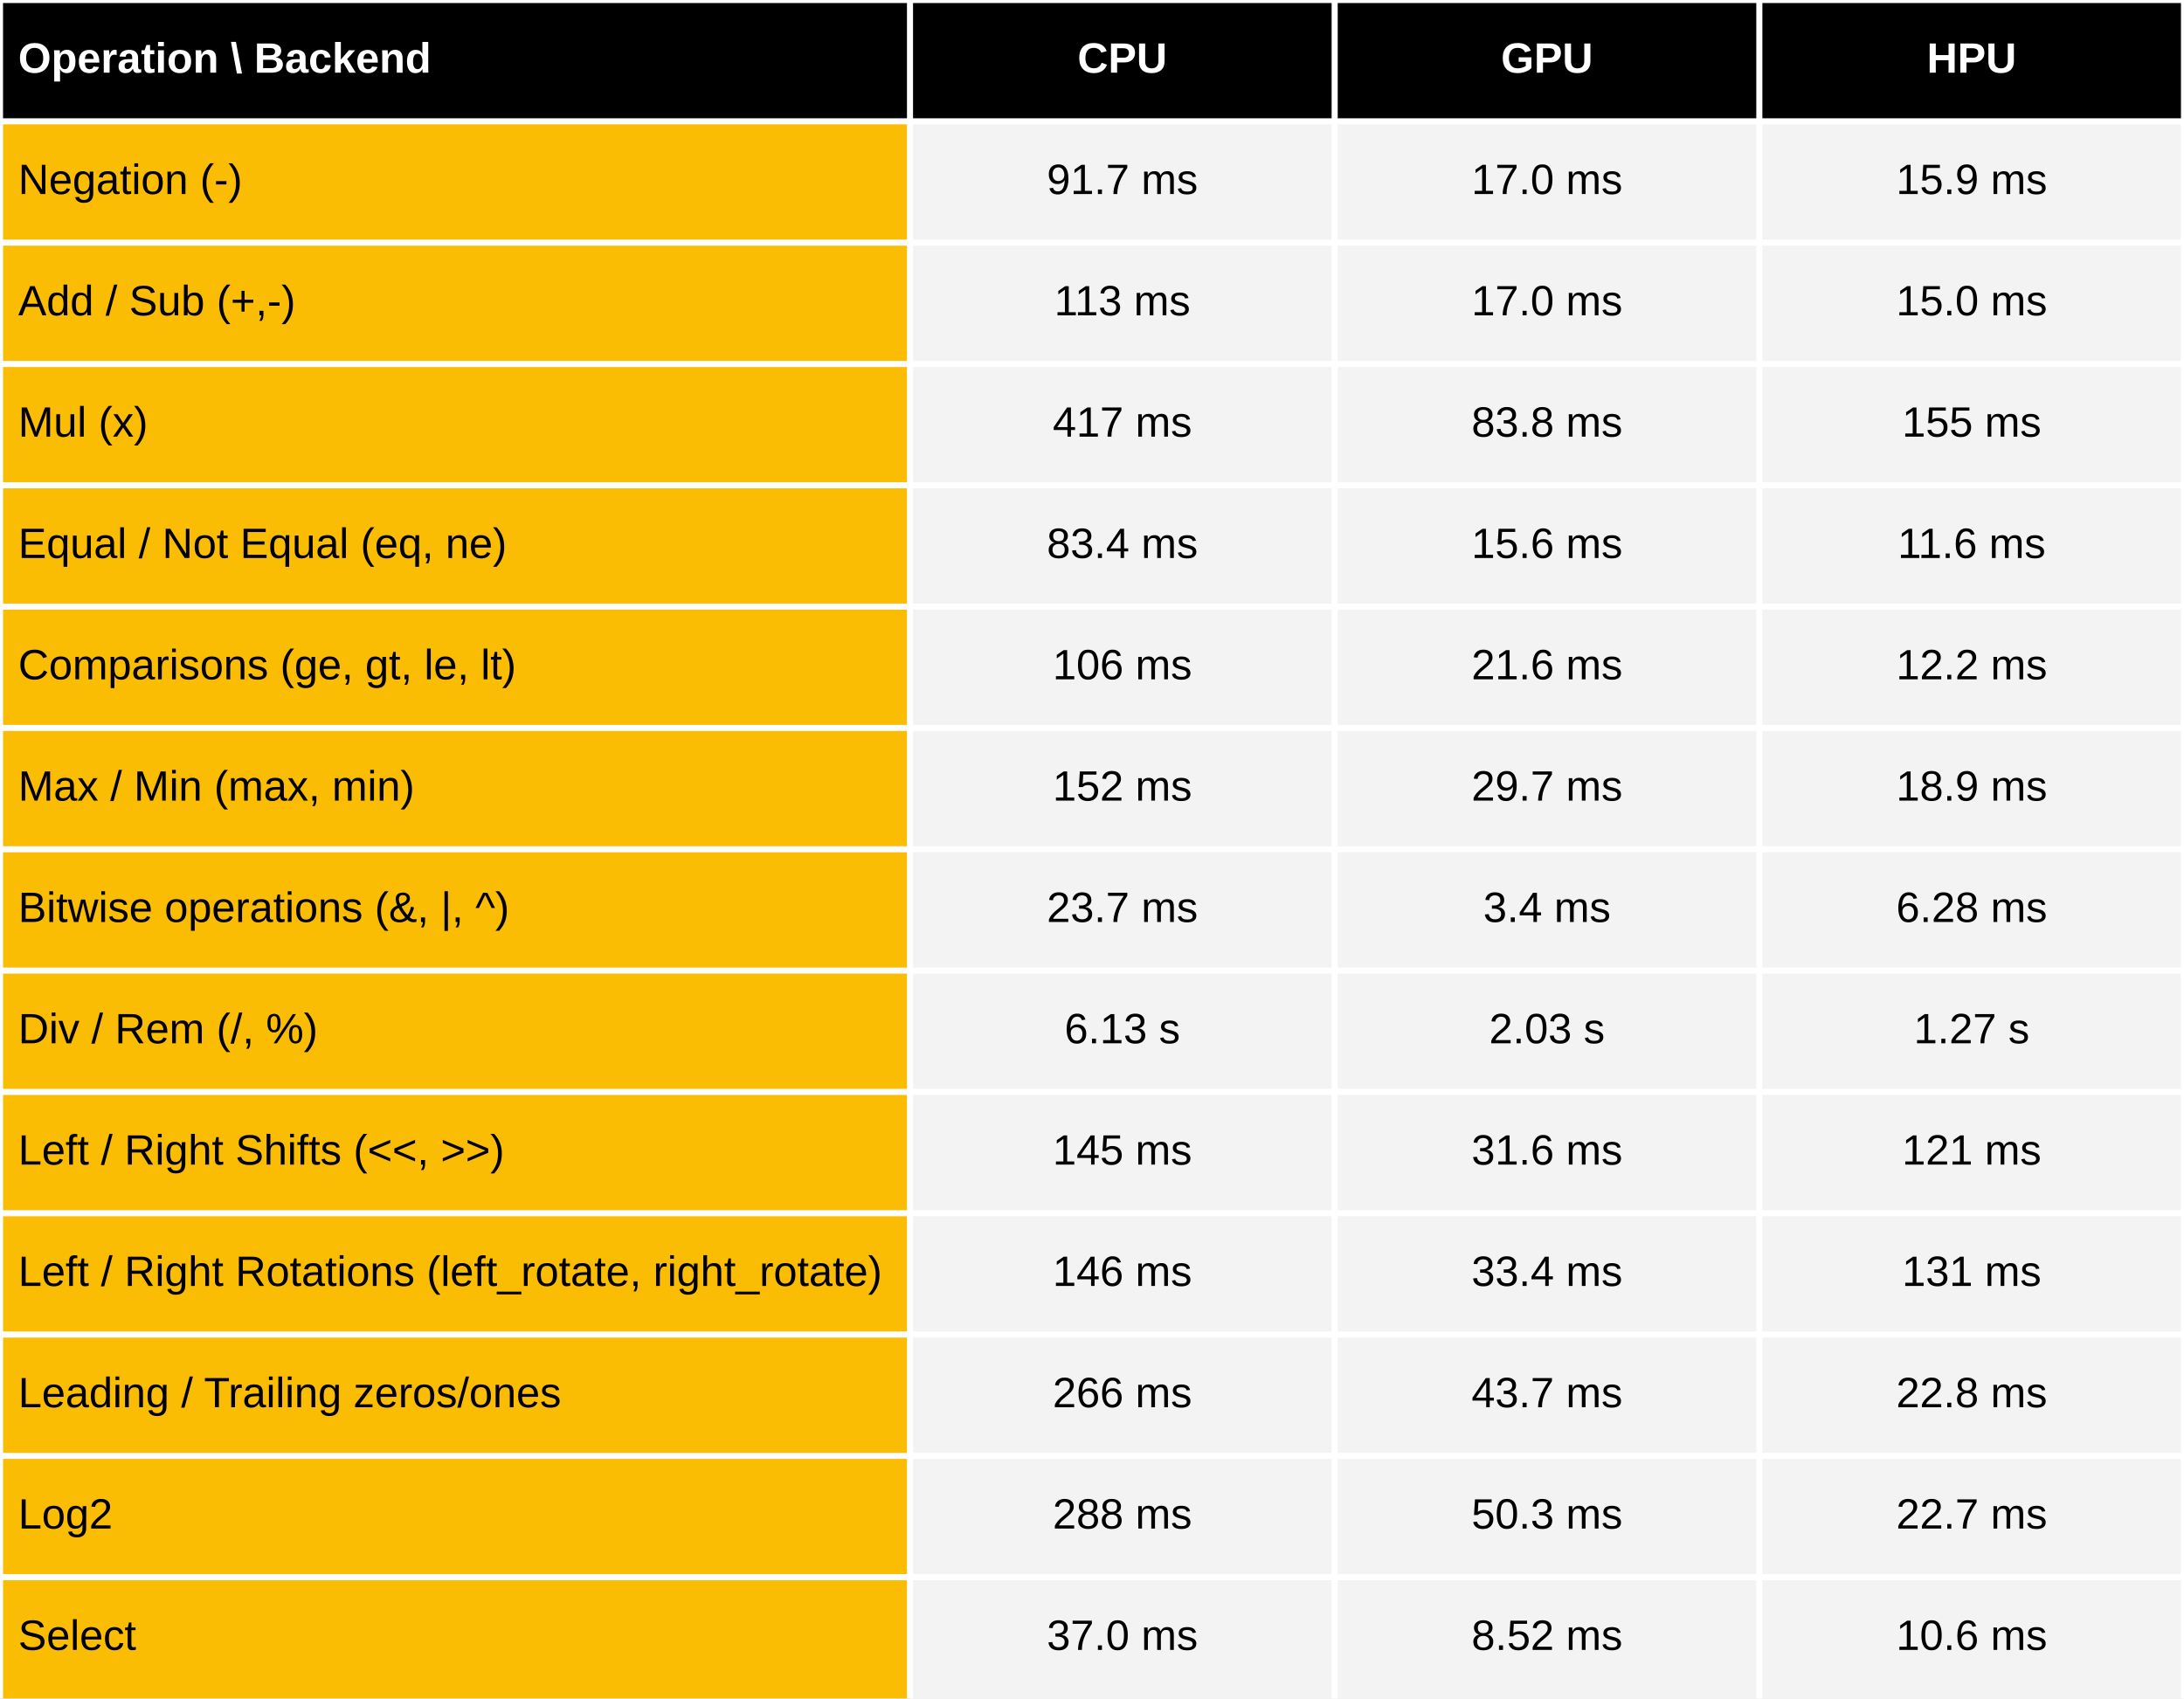
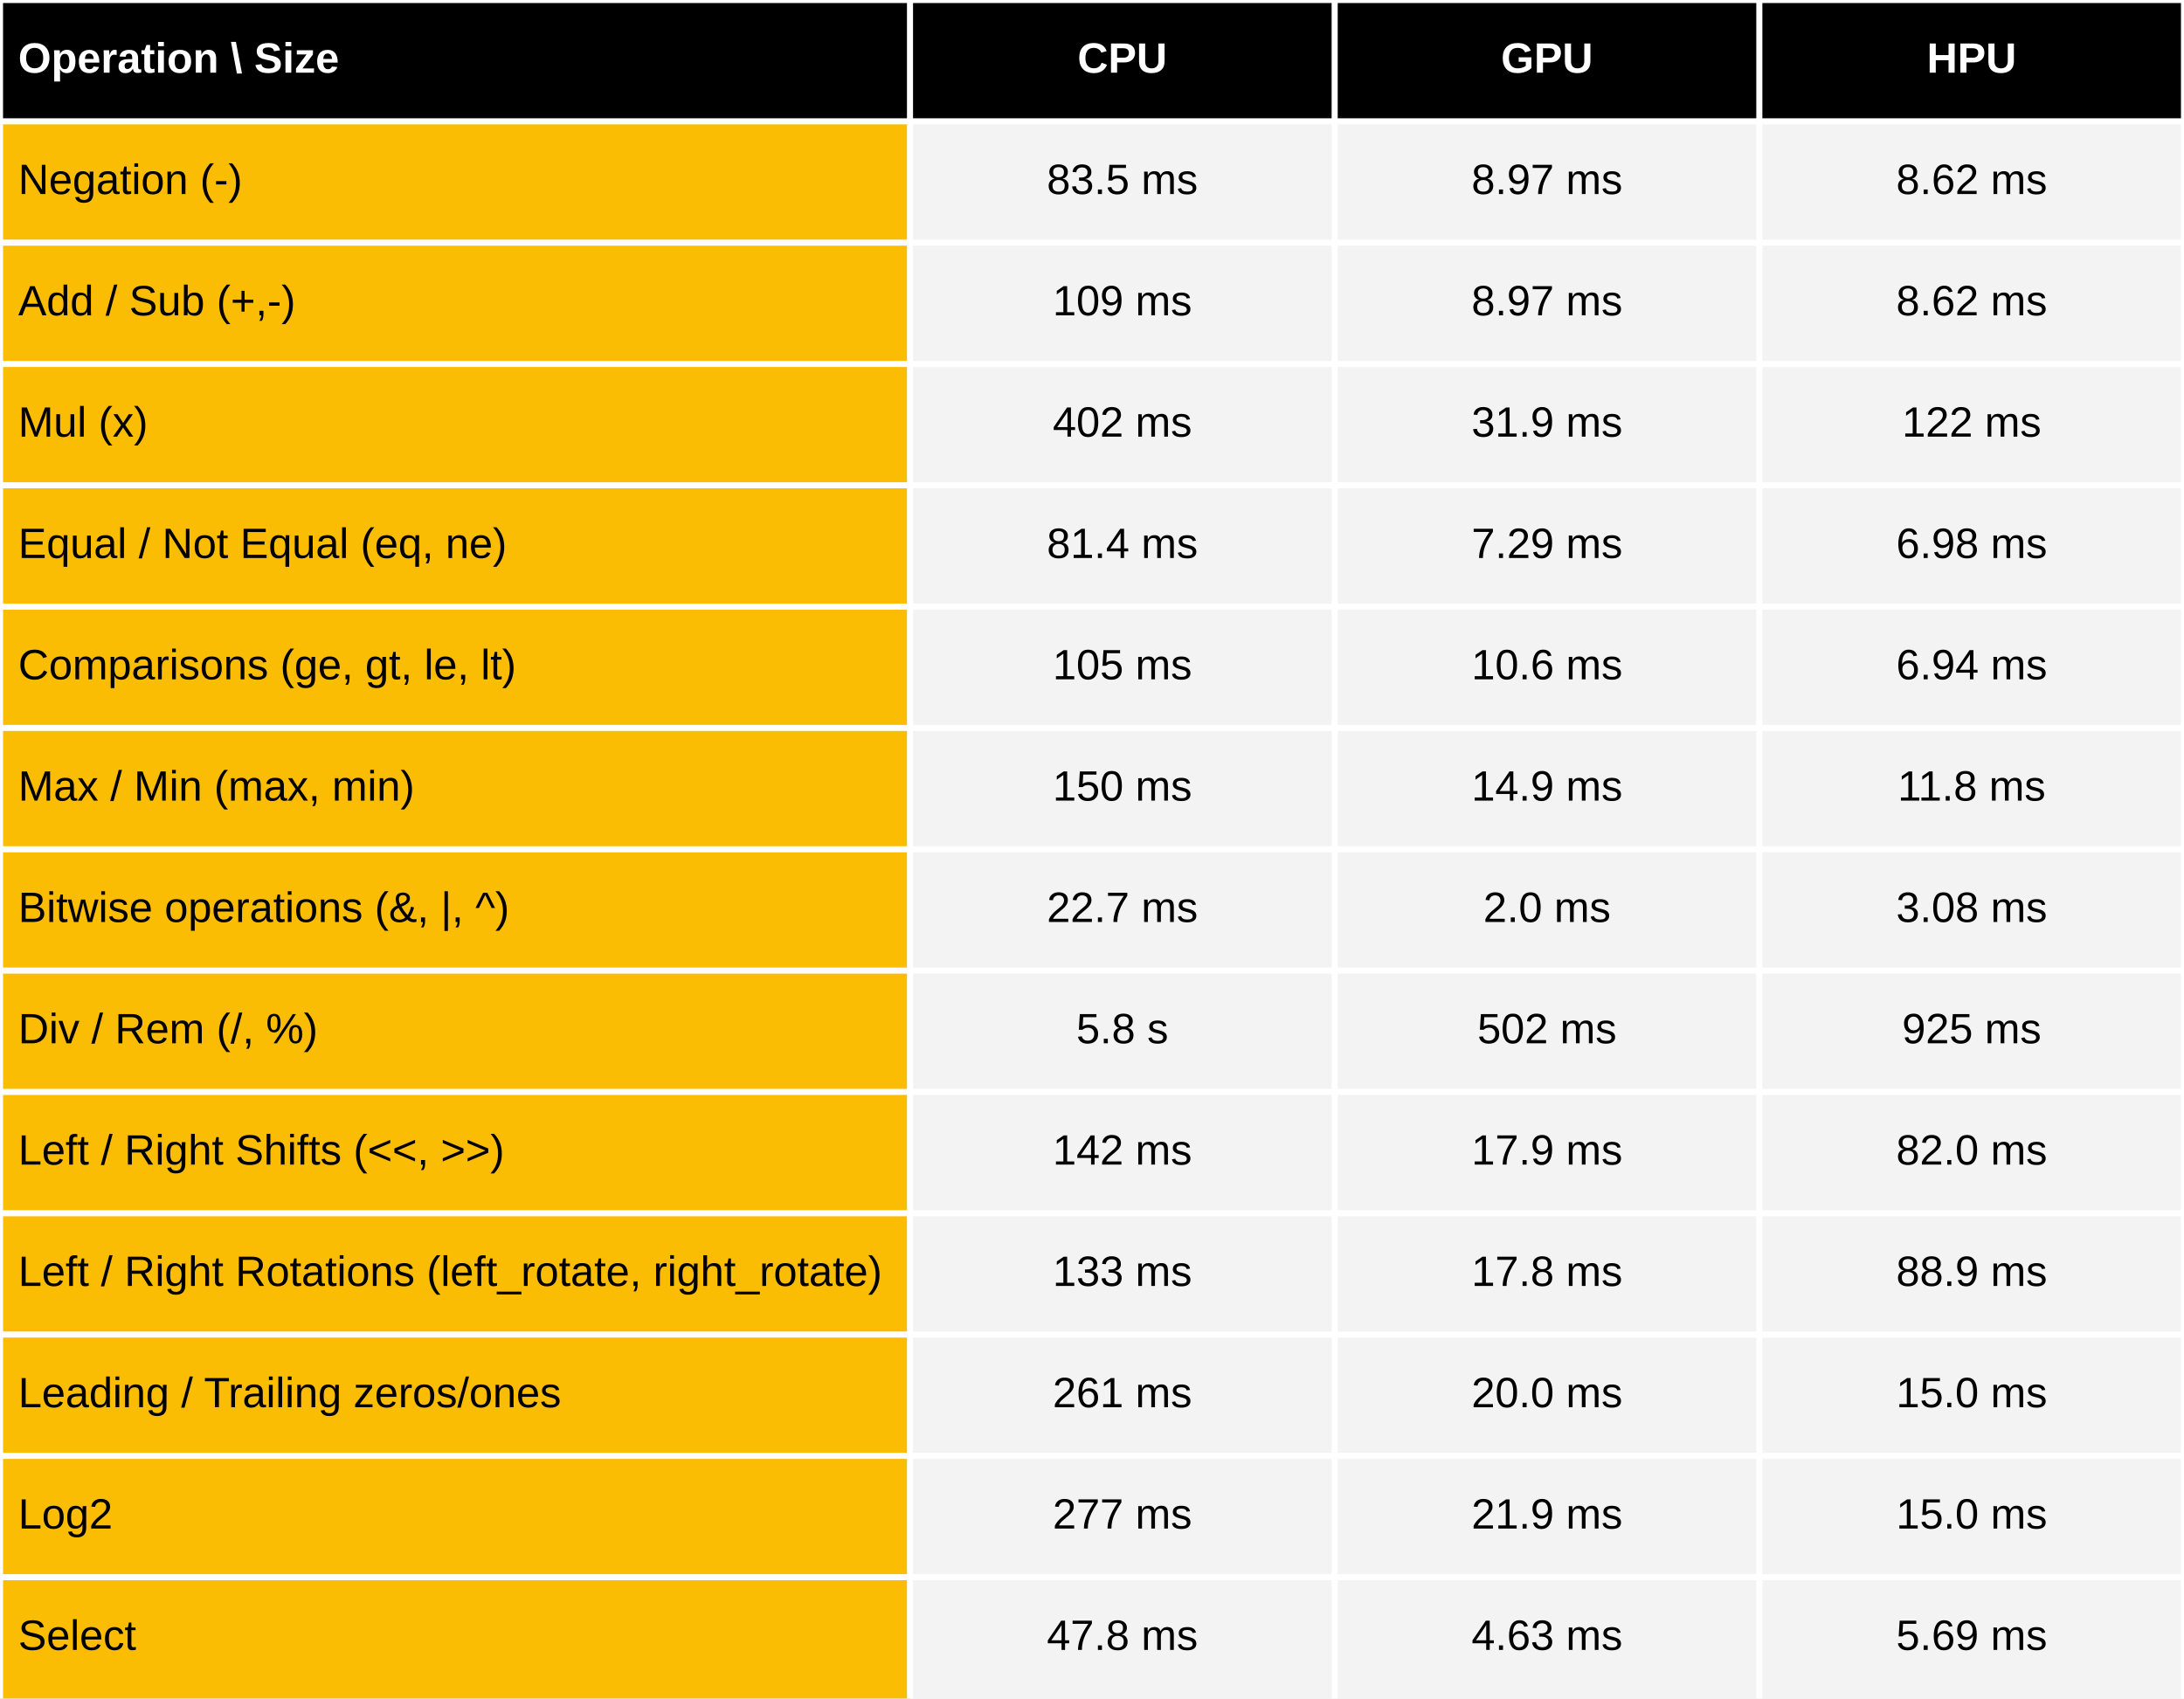
<svg xmlns="http://www.w3.org/2000/svg" viewBox="0 0 720 560" preserveAspectRatio="meet" width="100%" height="560">
  <rect x="0" y="0" width="720" height="40" fill="black" />
-   <text dominant-baseline="middle" text-anchor="start" font-family="Arial" font-size="14" font-weight="bold" fill="white" x="6" y="20.0">Operation \ Backend</text>
+   <text dominant-baseline="middle" text-anchor="start" font-family="Arial" font-size="14" font-weight="bold" fill="white" x="6" y="20.0">Operation \ Size</text>
  <text dominant-baseline="middle" text-anchor="middle" font-family="Arial" font-size="14" font-weight="bold" fill="white" x="370.0" y="20.0">CPU</text>
  <text dominant-baseline="middle" text-anchor="middle" font-family="Arial" font-size="14" font-weight="bold" fill="white" x="510.0" y="20.0">GPU</text>
  <text dominant-baseline="middle" text-anchor="middle" font-family="Arial" font-size="14" font-weight="bold" fill="white" x="650.0" y="20.0">HPU</text>
  <rect x="0" y="40" width="300" height="520" fill="#fbbc04" />
  <rect x="300" y="40" width="420" height="520" fill="#f3f3f3" />
  <text dominant-baseline="middle" text-anchor="start" font-family="Arial" font-size="14" font-weight="normal" fill="black" x="6" y="60.0">Negation (-)</text>
-   <text dominant-baseline="middle" text-anchor="middle" font-family="Arial" font-size="14" font-weight="normal" fill="black" x="370.0" y="60.0">91.7 ms</text>
-   <text dominant-baseline="middle" text-anchor="middle" font-family="Arial" font-size="14" font-weight="normal" fill="black" x="510.0" y="60.0">17.0 ms</text>
-   <text dominant-baseline="middle" text-anchor="middle" font-family="Arial" font-size="14" font-weight="normal" fill="black" x="650.0" y="60.0">15.9 ms</text>
+   <text dominant-baseline="middle" text-anchor="middle" font-family="Arial" font-size="14" font-weight="normal" fill="black" x="370.0" y="60.0">83.5 ms</text>
+   <text dominant-baseline="middle" text-anchor="middle" font-family="Arial" font-size="14" font-weight="normal" fill="black" x="510.0" y="60.0">8.97 ms</text>
+   <text dominant-baseline="middle" text-anchor="middle" font-family="Arial" font-size="14" font-weight="normal" fill="black" x="650.0" y="60.0">8.62  ms</text>
  <text dominant-baseline="middle" text-anchor="start" font-family="Arial" font-size="14" font-weight="normal" fill="black" x="6" y="100.0">Add / Sub (+,-)</text>
-   <text dominant-baseline="middle" text-anchor="middle" font-family="Arial" font-size="14" font-weight="normal" fill="black" x="370.0" y="100.0">113 ms</text>
-   <text dominant-baseline="middle" text-anchor="middle" font-family="Arial" font-size="14" font-weight="normal" fill="black" x="510.0" y="100.0">17.0 ms</text>
-   <text dominant-baseline="middle" text-anchor="middle" font-family="Arial" font-size="14" font-weight="normal" fill="black" x="650.0" y="100.0">15.0 ms</text>
+   <text dominant-baseline="middle" text-anchor="middle" font-family="Arial" font-size="14" font-weight="normal" fill="black" x="370.0" y="100.0">109 ms</text>
+   <text dominant-baseline="middle" text-anchor="middle" font-family="Arial" font-size="14" font-weight="normal" fill="black" x="510.0" y="100.0">8.97 ms</text>
+   <text dominant-baseline="middle" text-anchor="middle" font-family="Arial" font-size="14" font-weight="normal" fill="black" x="650.0" y="100.0">8.62 ms</text>
  <text dominant-baseline="middle" text-anchor="start" font-family="Arial" font-size="14" font-weight="normal" fill="black" x="6" y="140.0">Mul (x)</text>
-   <text dominant-baseline="middle" text-anchor="middle" font-family="Arial" font-size="14" font-weight="normal" fill="black" x="370.0" y="140.0">417 ms</text>
-   <text dominant-baseline="middle" text-anchor="middle" font-family="Arial" font-size="14" font-weight="normal" fill="black" x="510.0" y="140.0">83.8 ms</text>
-   <text dominant-baseline="middle" text-anchor="middle" font-family="Arial" font-size="14" font-weight="normal" fill="black" x="650.0" y="140.0">155 ms</text>
+   <text dominant-baseline="middle" text-anchor="middle" font-family="Arial" font-size="14" font-weight="normal" fill="black" x="370.0" y="140.0">402 ms</text>
+   <text dominant-baseline="middle" text-anchor="middle" font-family="Arial" font-size="14" font-weight="normal" fill="black" x="510.0" y="140.0">31.9 ms</text>
+   <text dominant-baseline="middle" text-anchor="middle" font-family="Arial" font-size="14" font-weight="normal" fill="black" x="650.0" y="140.0">122 ms</text>
  <text dominant-baseline="middle" text-anchor="start" font-family="Arial" font-size="14" font-weight="normal" fill="black" x="6" y="180.0">Equal / Not Equal (eq, ne)</text>
-   <text dominant-baseline="middle" text-anchor="middle" font-family="Arial" font-size="14" font-weight="normal" fill="black" x="370.0" y="180.0">83.4 ms</text>
-   <text dominant-baseline="middle" text-anchor="middle" font-family="Arial" font-size="14" font-weight="normal" fill="black" x="510.0" y="180.0">15.6 ms</text>
-   <text dominant-baseline="middle" text-anchor="middle" font-family="Arial" font-size="14" font-weight="normal" fill="black" x="650.0" y="180.0">11.6 ms</text>
+   <text dominant-baseline="middle" text-anchor="middle" font-family="Arial" font-size="14" font-weight="normal" fill="black" x="370.0" y="180.0">81.4 ms</text>
+   <text dominant-baseline="middle" text-anchor="middle" font-family="Arial" font-size="14" font-weight="normal" fill="black" x="510.0" y="180.0">7.29 ms</text>
+   <text dominant-baseline="middle" text-anchor="middle" font-family="Arial" font-size="14" font-weight="normal" fill="black" x="650.0" y="180.0">6.98 ms</text>
  <text dominant-baseline="middle" text-anchor="start" font-family="Arial" font-size="14" font-weight="normal" fill="black" x="6" y="220.0">Comparisons (ge, gt, le, lt)</text>
-   <text dominant-baseline="middle" text-anchor="middle" font-family="Arial" font-size="14" font-weight="normal" fill="black" x="370.0" y="220.0">106 ms</text>
-   <text dominant-baseline="middle" text-anchor="middle" font-family="Arial" font-size="14" font-weight="normal" fill="black" x="510.0" y="220.0">21.6 ms</text>
-   <text dominant-baseline="middle" text-anchor="middle" font-family="Arial" font-size="14" font-weight="normal" fill="black" x="650.0" y="220.0">12.2 ms</text>
+   <text dominant-baseline="middle" text-anchor="middle" font-family="Arial" font-size="14" font-weight="normal" fill="black" x="370.0" y="220.0">105 ms</text>
+   <text dominant-baseline="middle" text-anchor="middle" font-family="Arial" font-size="14" font-weight="normal" fill="black" x="510.0" y="220.0">10.6 ms</text>
+   <text dominant-baseline="middle" text-anchor="middle" font-family="Arial" font-size="14" font-weight="normal" fill="black" x="650.0" y="220.0">6.94 ms</text>
  <text dominant-baseline="middle" text-anchor="start" font-family="Arial" font-size="14" font-weight="normal" fill="black" x="6" y="260.0">Max / Min (max, min)</text>
-   <text dominant-baseline="middle" text-anchor="middle" font-family="Arial" font-size="14" font-weight="normal" fill="black" x="370.0" y="260.0">152 ms</text>
-   <text dominant-baseline="middle" text-anchor="middle" font-family="Arial" font-size="14" font-weight="normal" fill="black" x="510.0" y="260.0">29.7 ms</text>
-   <text dominant-baseline="middle" text-anchor="middle" font-family="Arial" font-size="14" font-weight="normal" fill="black" x="650.0" y="260.0">18.9 ms</text>
+   <text dominant-baseline="middle" text-anchor="middle" font-family="Arial" font-size="14" font-weight="normal" fill="black" x="370.0" y="260.0">150 ms</text>
+   <text dominant-baseline="middle" text-anchor="middle" font-family="Arial" font-size="14" font-weight="normal" fill="black" x="510.0" y="260.0">14.9 ms</text>
+   <text dominant-baseline="middle" text-anchor="middle" font-family="Arial" font-size="14" font-weight="normal" fill="black" x="650.0" y="260.0">11.8 ms</text>
  <text dominant-baseline="middle" text-anchor="start" font-family="Arial" font-size="14" font-weight="normal" fill="black" x="6" y="300.0">Bitwise operations (&amp;, |, ^)</text>
-   <text dominant-baseline="middle" text-anchor="middle" font-family="Arial" font-size="14" font-weight="normal" fill="black" x="370.0" y="300.0">23.7 ms</text>
-   <text dominant-baseline="middle" text-anchor="middle" font-family="Arial" font-size="14" font-weight="normal" fill="black" x="510.0" y="300.0">3.4 ms</text>
-   <text dominant-baseline="middle" text-anchor="middle" font-family="Arial" font-size="14" font-weight="normal" fill="black" x="650.0" y="300.0">6.28 ms</text>
+   <text dominant-baseline="middle" text-anchor="middle" font-family="Arial" font-size="14" font-weight="normal" fill="black" x="370.0" y="300.0">22.7 ms</text>
+   <text dominant-baseline="middle" text-anchor="middle" font-family="Arial" font-size="14" font-weight="normal" fill="black" x="510.0" y="300.0">2.0 ms</text>
+   <text dominant-baseline="middle" text-anchor="middle" font-family="Arial" font-size="14" font-weight="normal" fill="black" x="650.0" y="300.0">3.08 ms</text>
  <text dominant-baseline="middle" text-anchor="start" font-family="Arial" font-size="14" font-weight="normal" fill="black" x="6" y="340.0">Div / Rem  (/, %)</text>
-   <text dominant-baseline="middle" text-anchor="middle" font-family="Arial" font-size="14" font-weight="normal" fill="black" x="370.0" y="340.0">6.13 s</text>
-   <text dominant-baseline="middle" text-anchor="middle" font-family="Arial" font-size="14" font-weight="normal" fill="black" x="510.0" y="340.0">2.03 s</text>
-   <text dominant-baseline="middle" text-anchor="middle" font-family="Arial" font-size="14" font-weight="normal" fill="black" x="650.0" y="340.0">1.27 s</text>
+   <text dominant-baseline="middle" text-anchor="middle" font-family="Arial" font-size="14" font-weight="normal" fill="black" x="370.0" y="340.0">5.8 s</text>
+   <text dominant-baseline="middle" text-anchor="middle" font-family="Arial" font-size="14" font-weight="normal" fill="black" x="510.0" y="340.0">502 ms</text>
+   <text dominant-baseline="middle" text-anchor="middle" font-family="Arial" font-size="14" font-weight="normal" fill="black" x="650.0" y="340.0">925 ms</text>
  <text dominant-baseline="middle" text-anchor="start" font-family="Arial" font-size="14" font-weight="normal" fill="black" x="6" y="380.0">Left / Right Shifts (&lt;&lt;, &gt;&gt;)</text>
-   <text dominant-baseline="middle" text-anchor="middle" font-family="Arial" font-size="14" font-weight="normal" fill="black" x="370.0" y="380.0">145 ms</text>
-   <text dominant-baseline="middle" text-anchor="middle" font-family="Arial" font-size="14" font-weight="normal" fill="black" x="510.0" y="380.0">31.6 ms</text>
-   <text dominant-baseline="middle" text-anchor="middle" font-family="Arial" font-size="14" font-weight="normal" fill="black" x="650.0" y="380.0">121 ms</text>
+   <text dominant-baseline="middle" text-anchor="middle" font-family="Arial" font-size="14" font-weight="normal" fill="black" x="370.0" y="380.0">142 ms</text>
+   <text dominant-baseline="middle" text-anchor="middle" font-family="Arial" font-size="14" font-weight="normal" fill="black" x="510.0" y="380.0">17.9 ms</text>
+   <text dominant-baseline="middle" text-anchor="middle" font-family="Arial" font-size="14" font-weight="normal" fill="black" x="650.0" y="380.0">82.0 ms</text>
  <text dominant-baseline="middle" text-anchor="start" font-family="Arial" font-size="14" font-weight="normal" fill="black" x="6" y="420.0">Left / Right Rotations (left_rotate, right_rotate)</text>
-   <text dominant-baseline="middle" text-anchor="middle" font-family="Arial" font-size="14" font-weight="normal" fill="black" x="370.0" y="420.0">146 ms</text>
-   <text dominant-baseline="middle" text-anchor="middle" font-family="Arial" font-size="14" font-weight="normal" fill="black" x="510.0" y="420.0">33.4 ms</text>
-   <text dominant-baseline="middle" text-anchor="middle" font-family="Arial" font-size="14" font-weight="normal" fill="black" x="650.0" y="420.0">131 ms</text>
+   <text dominant-baseline="middle" text-anchor="middle" font-family="Arial" font-size="14" font-weight="normal" fill="black" x="370.0" y="420.0">133 ms</text>
+   <text dominant-baseline="middle" text-anchor="middle" font-family="Arial" font-size="14" font-weight="normal" fill="black" x="510.0" y="420.0">17.8 ms</text>
+   <text dominant-baseline="middle" text-anchor="middle" font-family="Arial" font-size="14" font-weight="normal" fill="black" x="650.0" y="420.0">88.9 ms</text>
  <text dominant-baseline="middle" text-anchor="start" font-family="Arial" font-size="14" font-weight="normal" fill="black" x="6" y="460.0">Leading / Trailing zeros/ones</text>
-   <text dominant-baseline="middle" text-anchor="middle" font-family="Arial" font-size="14" font-weight="normal" fill="black" x="370.0" y="460.0">266 ms</text>
-   <text dominant-baseline="middle" text-anchor="middle" font-family="Arial" font-size="14" font-weight="normal" fill="black" x="510.0" y="460.0">43.7 ms</text>
-   <text dominant-baseline="middle" text-anchor="middle" font-family="Arial" font-size="14" font-weight="normal" fill="black" x="650.0" y="460.0">22.8 ms</text>
+   <text dominant-baseline="middle" text-anchor="middle" font-family="Arial" font-size="14" font-weight="normal" fill="black" x="370.0" y="460.0">261 ms</text>
+   <text dominant-baseline="middle" text-anchor="middle" font-family="Arial" font-size="14" font-weight="normal" fill="black" x="510.0" y="460.0">20.0 ms</text>
+   <text dominant-baseline="middle" text-anchor="middle" font-family="Arial" font-size="14" font-weight="normal" fill="black" x="650.0" y="460.0">15.0 ms</text>
  <text dominant-baseline="middle" text-anchor="start" font-family="Arial" font-size="14" font-weight="normal" fill="black" x="6" y="500.0">Log2</text>
-   <text dominant-baseline="middle" text-anchor="middle" font-family="Arial" font-size="14" font-weight="normal" fill="black" x="370.0" y="500.0">288 ms</text>
-   <text dominant-baseline="middle" text-anchor="middle" font-family="Arial" font-size="14" font-weight="normal" fill="black" x="510.0" y="500.0">50.3 ms</text>
-   <text dominant-baseline="middle" text-anchor="middle" font-family="Arial" font-size="14" font-weight="normal" fill="black" x="650.0" y="500.0">22.7 ms</text>
+   <text dominant-baseline="middle" text-anchor="middle" font-family="Arial" font-size="14" font-weight="normal" fill="black" x="370.0" y="500.0">277 ms</text>
+   <text dominant-baseline="middle" text-anchor="middle" font-family="Arial" font-size="14" font-weight="normal" fill="black" x="510.0" y="500.0">21.9 ms</text>
+   <text dominant-baseline="middle" text-anchor="middle" font-family="Arial" font-size="14" font-weight="normal" fill="black" x="650.0" y="500.0">15.0 ms</text>
  <text dominant-baseline="middle" text-anchor="start" font-family="Arial" font-size="14" font-weight="normal" fill="black" x="6" y="540.0">Select</text>
-   <text dominant-baseline="middle" text-anchor="middle" font-family="Arial" font-size="14" font-weight="normal" fill="black" x="370.0" y="540.0">37.0 ms</text>
-   <text dominant-baseline="middle" text-anchor="middle" font-family="Arial" font-size="14" font-weight="normal" fill="black" x="510.0" y="540.0">8.52 ms</text>
-   <text dominant-baseline="middle" text-anchor="middle" font-family="Arial" font-size="14" font-weight="normal" fill="black" x="650.0" y="540.0">10.6 ms</text>
+   <text dominant-baseline="middle" text-anchor="middle" font-family="Arial" font-size="14" font-weight="normal" fill="black" x="370.0" y="540.0">47.8 ms</text>
+   <text dominant-baseline="middle" text-anchor="middle" font-family="Arial" font-size="14" font-weight="normal" fill="black" x="510.0" y="540.0">4.63 ms</text>
+   <text dominant-baseline="middle" text-anchor="middle" font-family="Arial" font-size="14" font-weight="normal" fill="black" x="650.0" y="540.0">5.69 ms</text>
  <line stroke="white" stroke-width="2" x1="0" y1="0" x2="720" y2="0" />
  <line stroke="white" stroke-width="2" x1="0" y1="40" x2="720" y2="40" />
  <line stroke="white" stroke-width="2" x1="0" y1="80" x2="720" y2="80" />
  <line stroke="white" stroke-width="2" x1="0" y1="120" x2="720" y2="120" />
  <line stroke="white" stroke-width="2" x1="0" y1="160" x2="720" y2="160" />
  <line stroke="white" stroke-width="2" x1="0" y1="200" x2="720" y2="200" />
  <line stroke="white" stroke-width="2" x1="0" y1="240" x2="720" y2="240" />
  <line stroke="white" stroke-width="2" x1="0" y1="280" x2="720" y2="280" />
  <line stroke="white" stroke-width="2" x1="0" y1="320" x2="720" y2="320" />
  <line stroke="white" stroke-width="2" x1="0" y1="360" x2="720" y2="360" />
  <line stroke="white" stroke-width="2" x1="0" y1="400" x2="720" y2="400" />
  <line stroke="white" stroke-width="2" x1="0" y1="440" x2="720" y2="440" />
  <line stroke="white" stroke-width="2" x1="0" y1="480" x2="720" y2="480" />
  <line stroke="white" stroke-width="2" x1="0" y1="520" x2="720" y2="520" />
  <line stroke="white" stroke-width="2" x1="0" y1="0" x2="0" y2="560" />
  <line stroke="white" stroke-width="2" x1="300.0" y1="0" x2="300.0" y2="560" />
  <line stroke="white" stroke-width="2" x1="440.0" y1="0" x2="440.0" y2="560" />
  <line stroke="white" stroke-width="2" x1="580.0" y1="0" x2="580.0" y2="560" />
  <line stroke="white" stroke-width="2" x1="720.0" y1="0" x2="720.0" y2="560" />
</svg>
